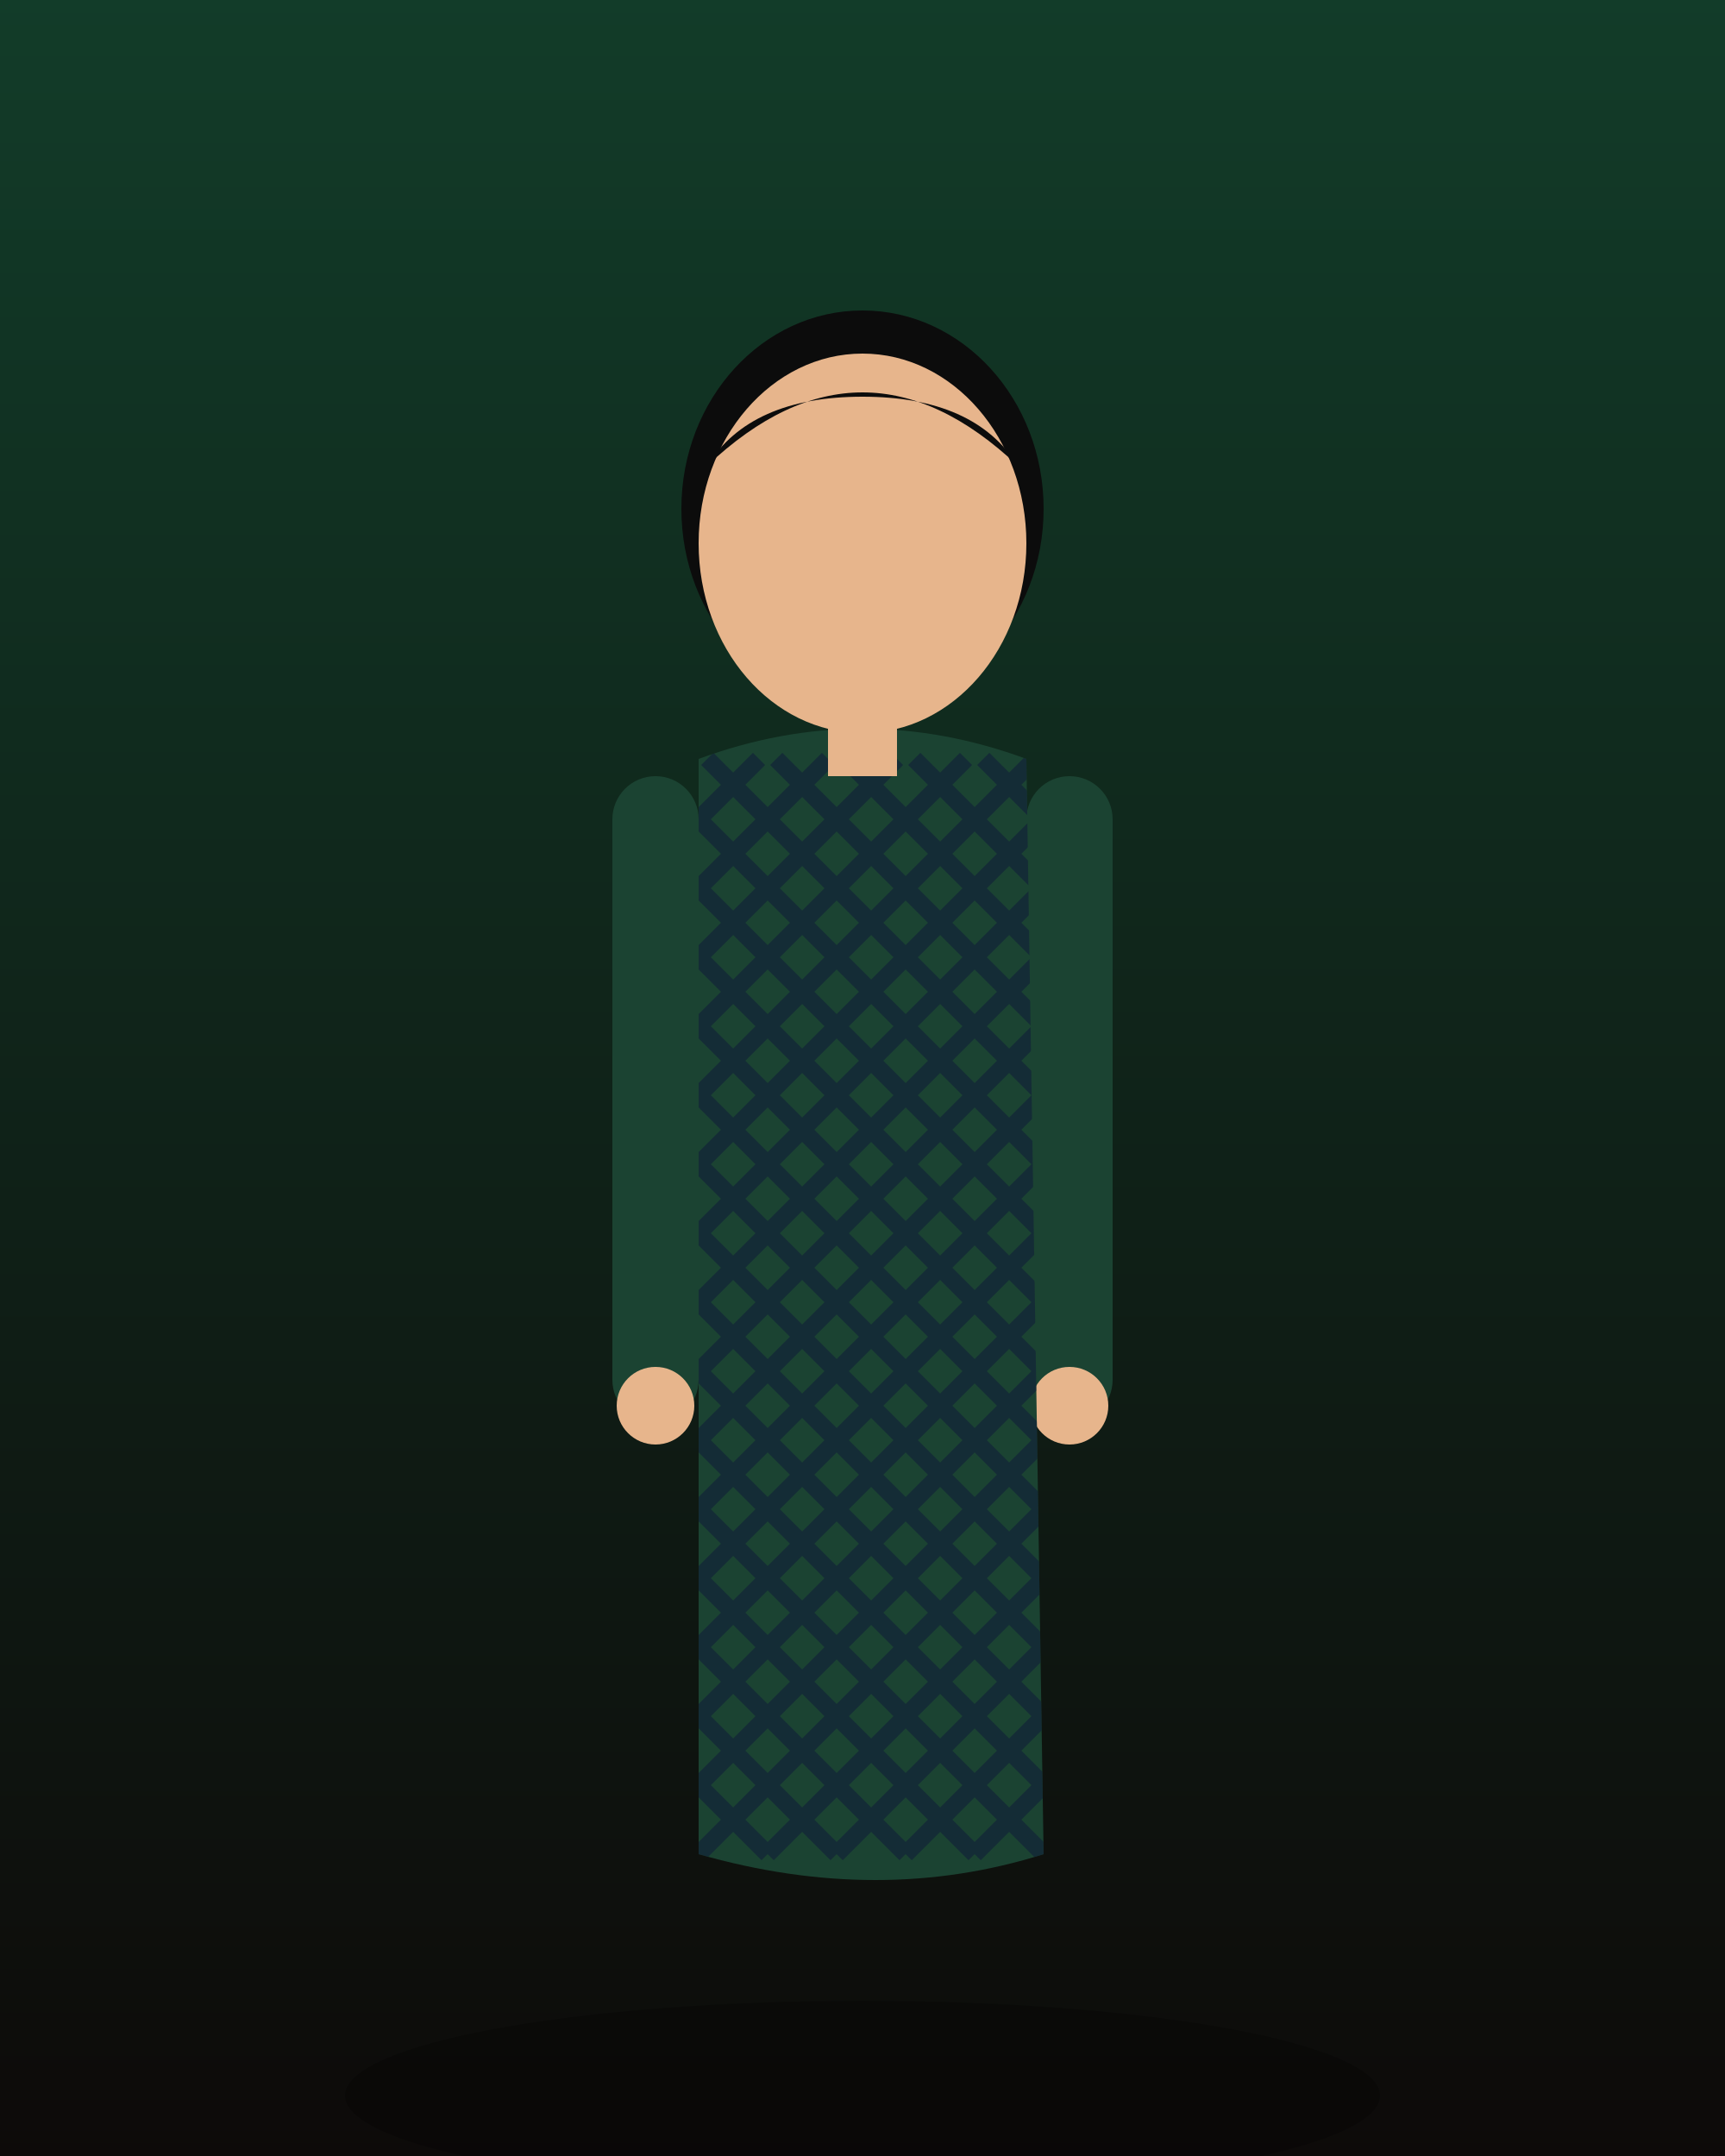
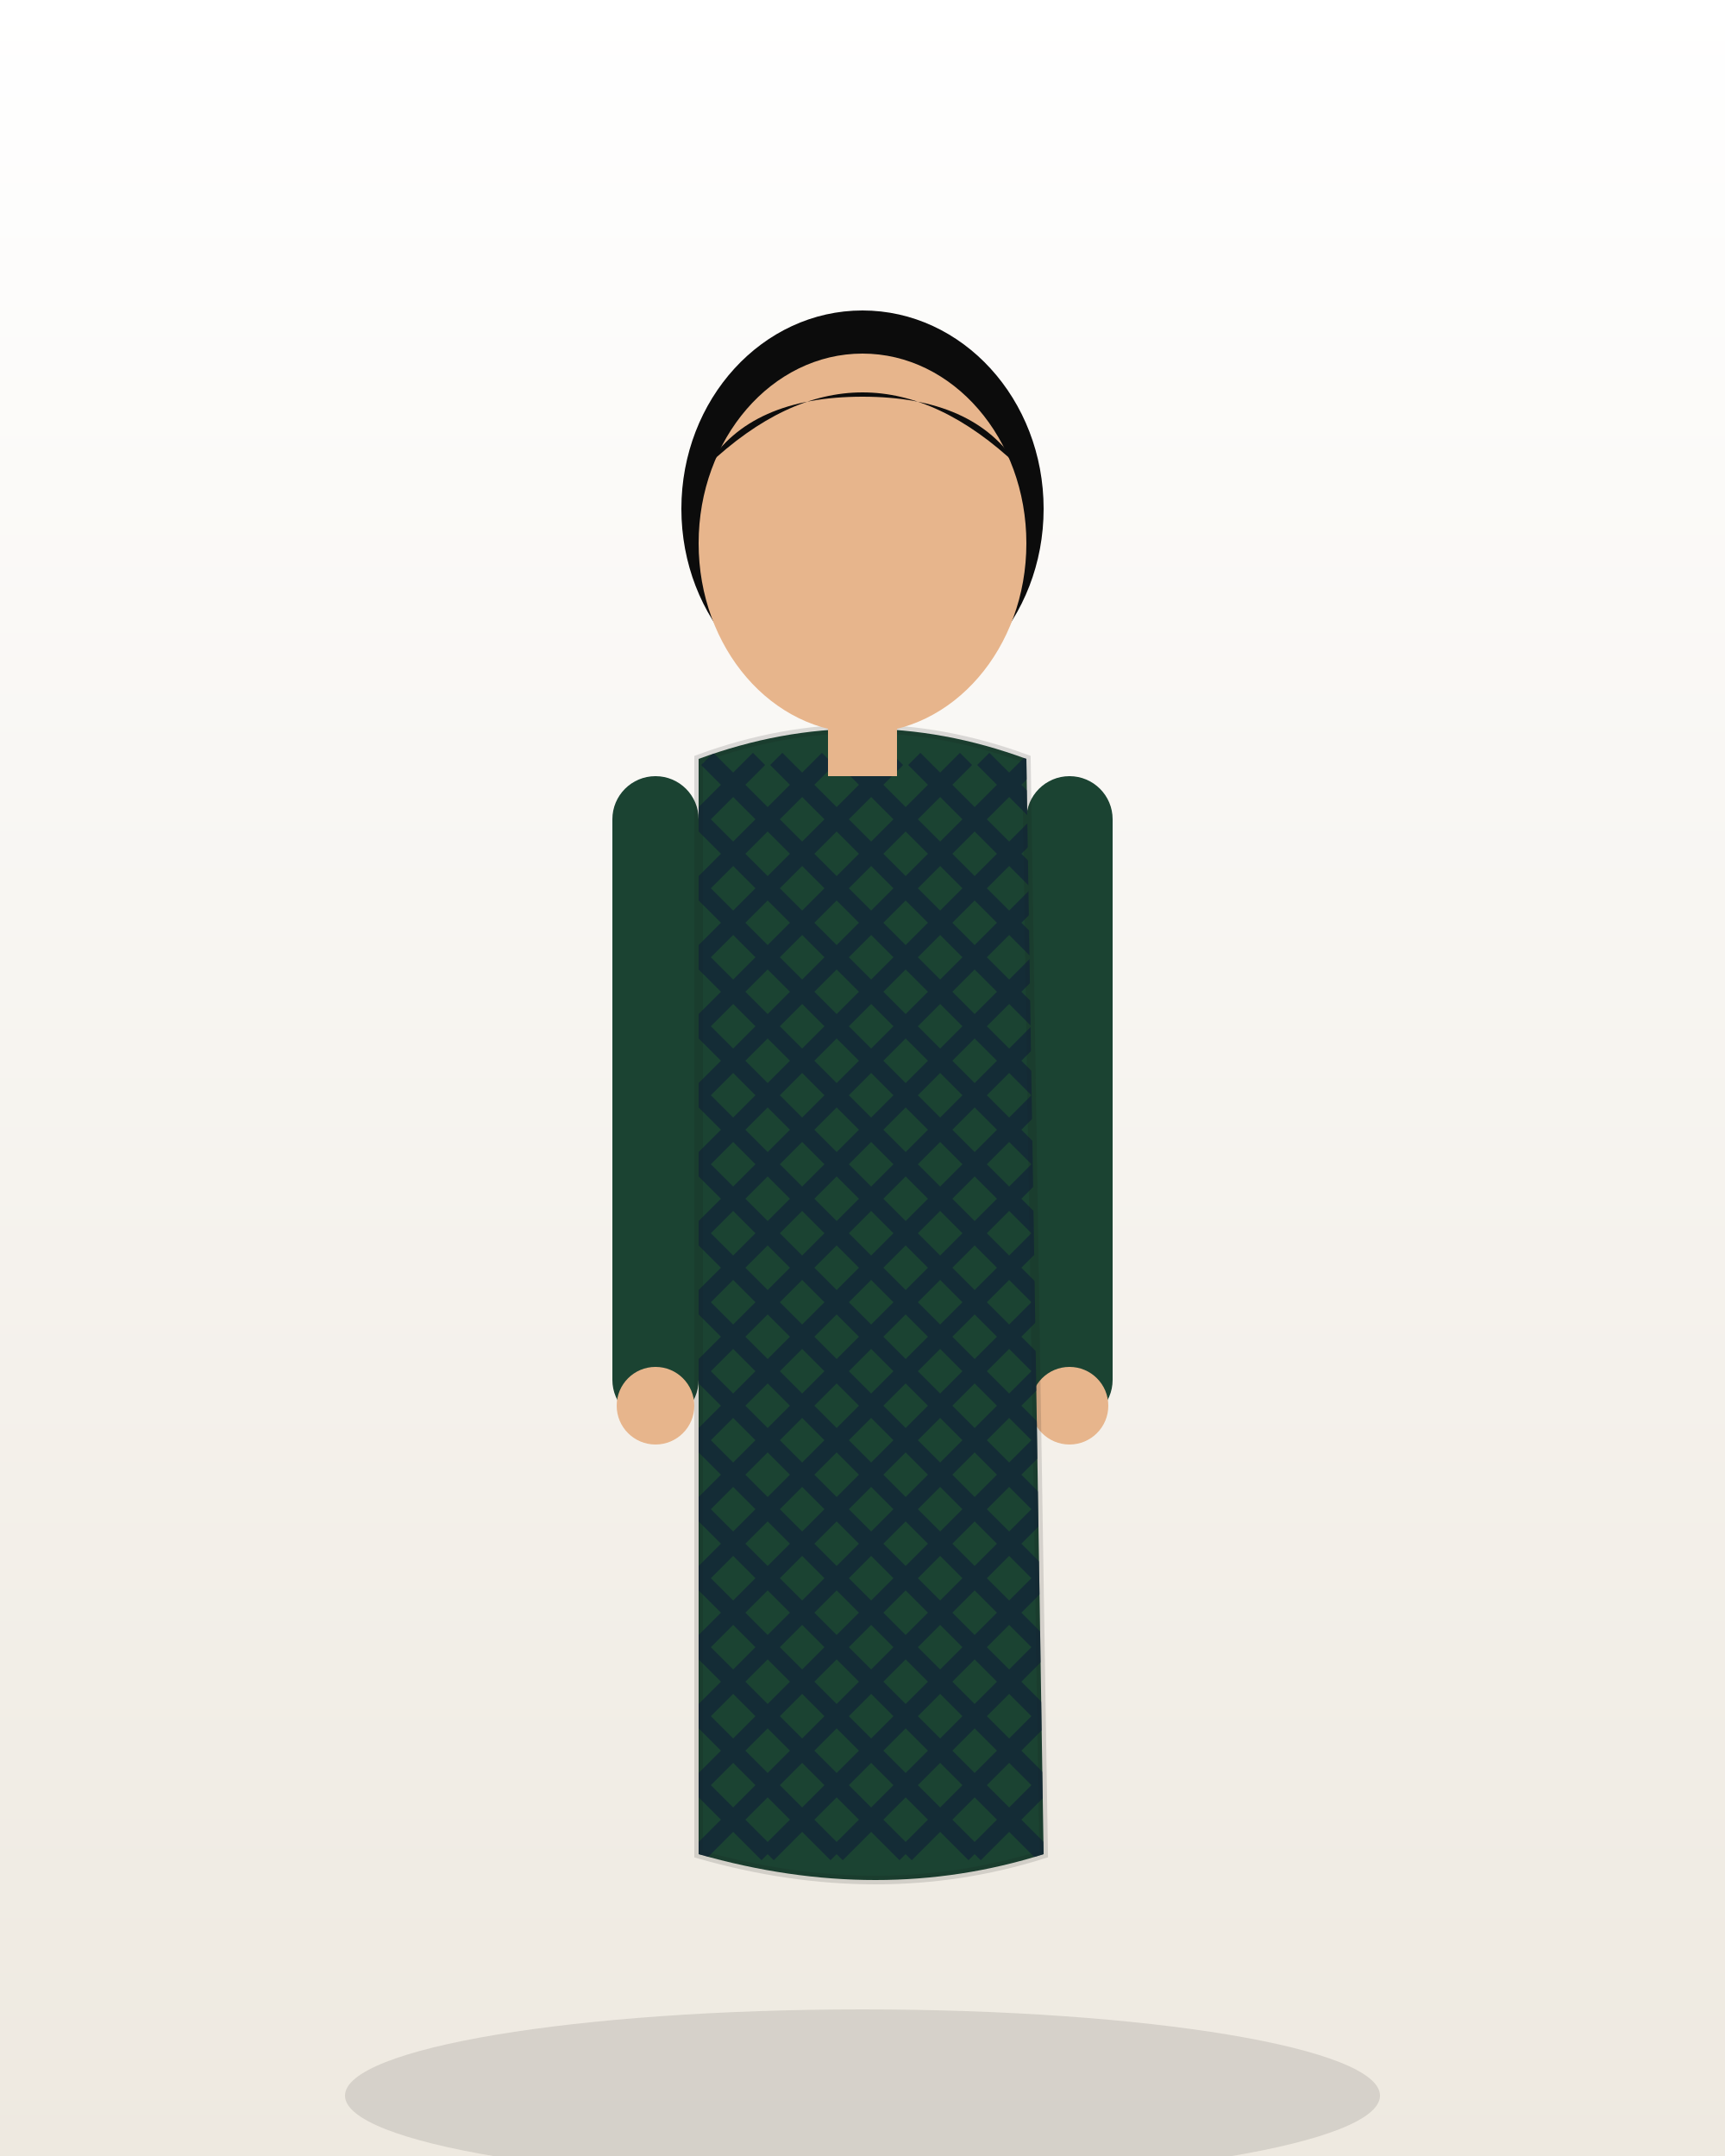
<svg xmlns="http://www.w3.org/2000/svg" width="400" height="500" viewBox="0 0 400 500" role="img" aria-label="Tartan Nightdress illustration">
  <defs>
    <linearGradient id="g-pj-tartan-nightdress" x1="0" y1="0" x2="0" y2="1">
-       <stop offset="0" stop-color="#123C29" />
-       <stop offset="1" stop-color="#0d0a09" />
+       <stop offset="0" stop-color="#ffffff" />
+       <stop offset="1" stop-color="#eee9e0" />
    </linearGradient>
  </defs>
  <rect width="400" height="500" fill="url(#g-pj-tartan-nightdress)" />
-   <ellipse cx="200" cy="486" rx="120" ry="22" fill="#000" opacity="0.25" />
+   <ellipse cx="200" cy="486" rx="120" ry="20" fill="#1c1a17" opacity="0.12" />
  <clipPath id="t-pj-tartan-nightdress">
    <path d="M162 176     q38 -14 76 0     l4 254     q-38 12 -80 0 Z" />
  </clipPath>
  <rect x="142" y="180" width="20" height="150" rx="10" fill="#1B4332" />
  <rect x="238" y="180" width="20" height="150" rx="10" fill="#1B4332" />
  <circle cx="152" cy="326" r="9" fill="#E7B58C" />
  <circle cx="248" cy="326" r="9" fill="#E7B58C" />
-   <path d="M162 176     q38 -14 76 0     l4 254     q-38 12 -80 0 Z" fill="#1B4332" />
+   <path d="M162 176     q38 -14 76 0     l4 254     q-38 12 -80 0 Z" fill="#1B4332" stroke="#1c1a17" stroke-opacity="0.14" stroke-width="2" />
  <g clip-path="url(#t-pj-tartan-nightdress)">
    <g stroke="#0F1A38" stroke-width="4" opacity="0.55">
      <line x1="-92" y1="176" x2="162" y2="430" />
      <line x1="-76" y1="176" x2="178" y2="430" />
      <line x1="-60" y1="176" x2="194" y2="430" />
      <line x1="-44" y1="176" x2="210" y2="430" />
      <line x1="-28" y1="176" x2="226" y2="430" />
      <line x1="-12" y1="176" x2="242" y2="430" />
      <line x1="4" y1="176" x2="258" y2="430" />
      <line x1="20" y1="176" x2="274" y2="430" />
      <line x1="36" y1="176" x2="290" y2="430" />
      <line x1="52" y1="176" x2="306" y2="430" />
      <line x1="68" y1="176" x2="322" y2="430" />
      <line x1="84" y1="176" x2="338" y2="430" />
      <line x1="100" y1="176" x2="354" y2="430" />
      <line x1="116" y1="176" x2="370" y2="430" />
      <line x1="132" y1="176" x2="386" y2="430" />
      <line x1="148" y1="176" x2="402" y2="430" />
      <line x1="164" y1="176" x2="418" y2="430" />
      <line x1="180" y1="176" x2="434" y2="430" />
      <line x1="196" y1="176" x2="450" y2="430" />
      <line x1="212" y1="176" x2="466" y2="430" />
      <line x1="228" y1="176" x2="482" y2="430" />
      <line x1="496" y1="176" x2="242" y2="430" />
      <line x1="480" y1="176" x2="226" y2="430" />
      <line x1="464" y1="176" x2="210" y2="430" />
      <line x1="448" y1="176" x2="194" y2="430" />
      <line x1="432" y1="176" x2="178" y2="430" />
      <line x1="416" y1="176" x2="162" y2="430" />
      <line x1="400" y1="176" x2="146" y2="430" />
      <line x1="384" y1="176" x2="130" y2="430" />
      <line x1="368" y1="176" x2="114" y2="430" />
      <line x1="352" y1="176" x2="98" y2="430" />
      <line x1="336" y1="176" x2="82" y2="430" />
      <line x1="320" y1="176" x2="66" y2="430" />
      <line x1="304" y1="176" x2="50" y2="430" />
      <line x1="288" y1="176" x2="34" y2="430" />
      <line x1="272" y1="176" x2="18" y2="430" />
      <line x1="256" y1="176" x2="2" y2="430" />
      <line x1="240" y1="176" x2="-14" y2="430" />
      <line x1="224" y1="176" x2="-30" y2="430" />
      <line x1="208" y1="176" x2="-46" y2="430" />
      <line x1="192" y1="176" x2="-62" y2="430" />
      <line x1="176" y1="176" x2="-78" y2="430" />
    </g>
  </g>
  <rect x="192" y="150" width="16" height="30" fill="#E7B58C" />
  <ellipse cx="200" cy="118" rx="42" ry="46" fill="#0C0C0C" />
  <ellipse cx="200" cy="126" rx="38" ry="44" fill="#E7B58C" />
  <path d="M164 108 q36 -34 72 0 q-10 -16 -36 -16 q-26 0 -36 16 Z" fill="#0C0C0C" />
</svg>
